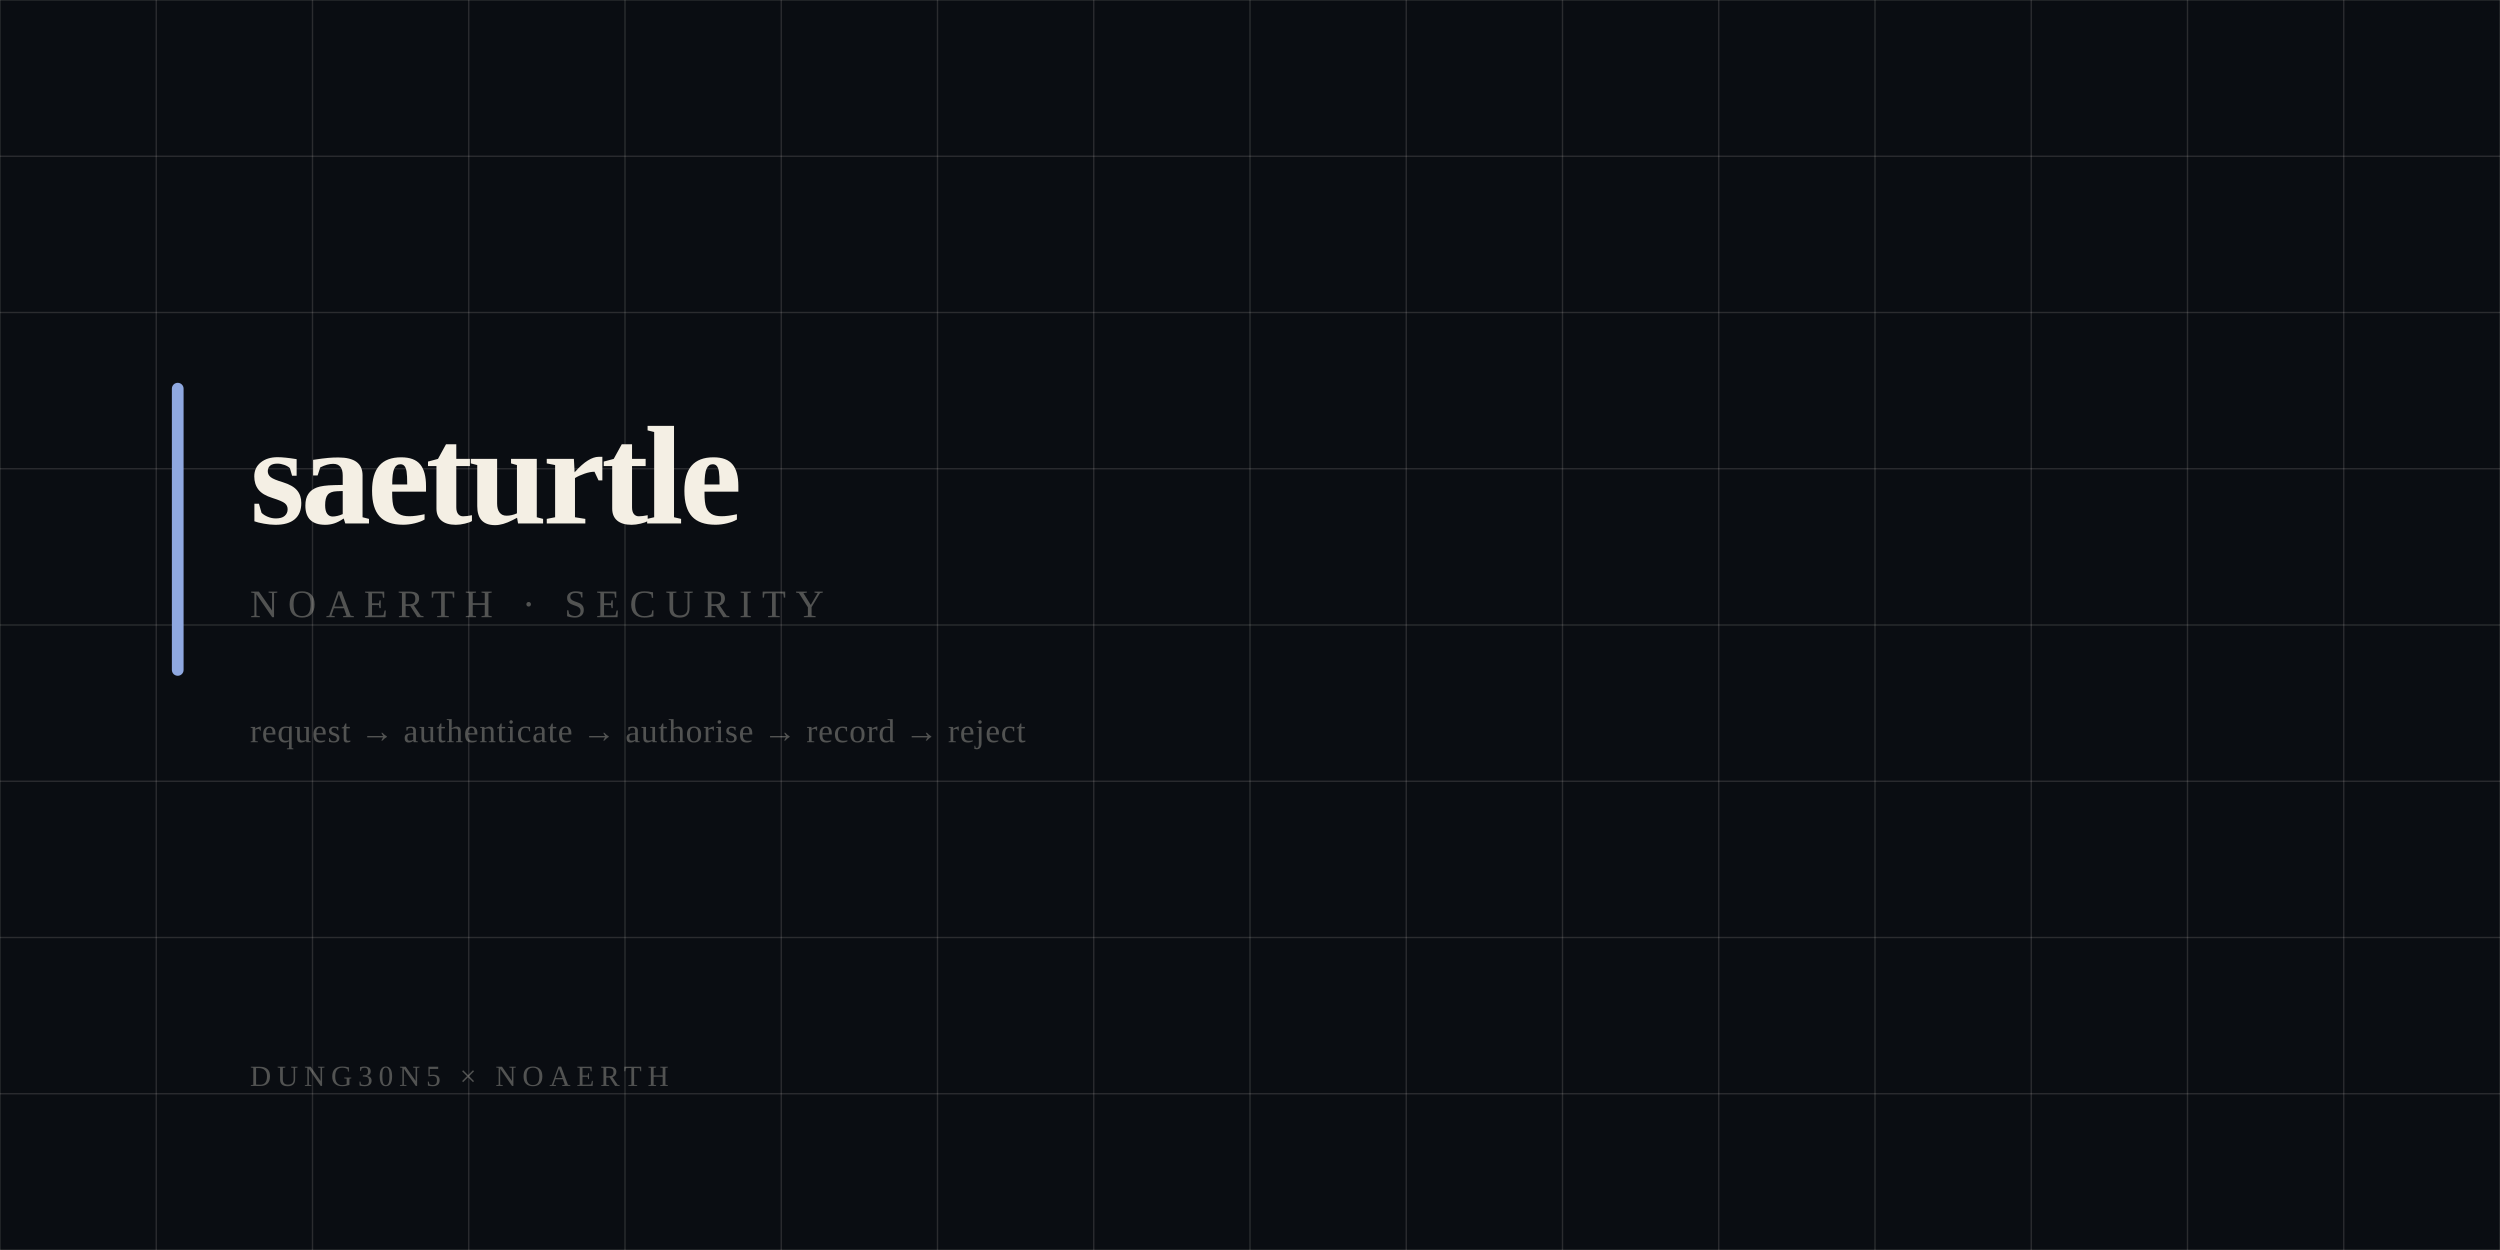
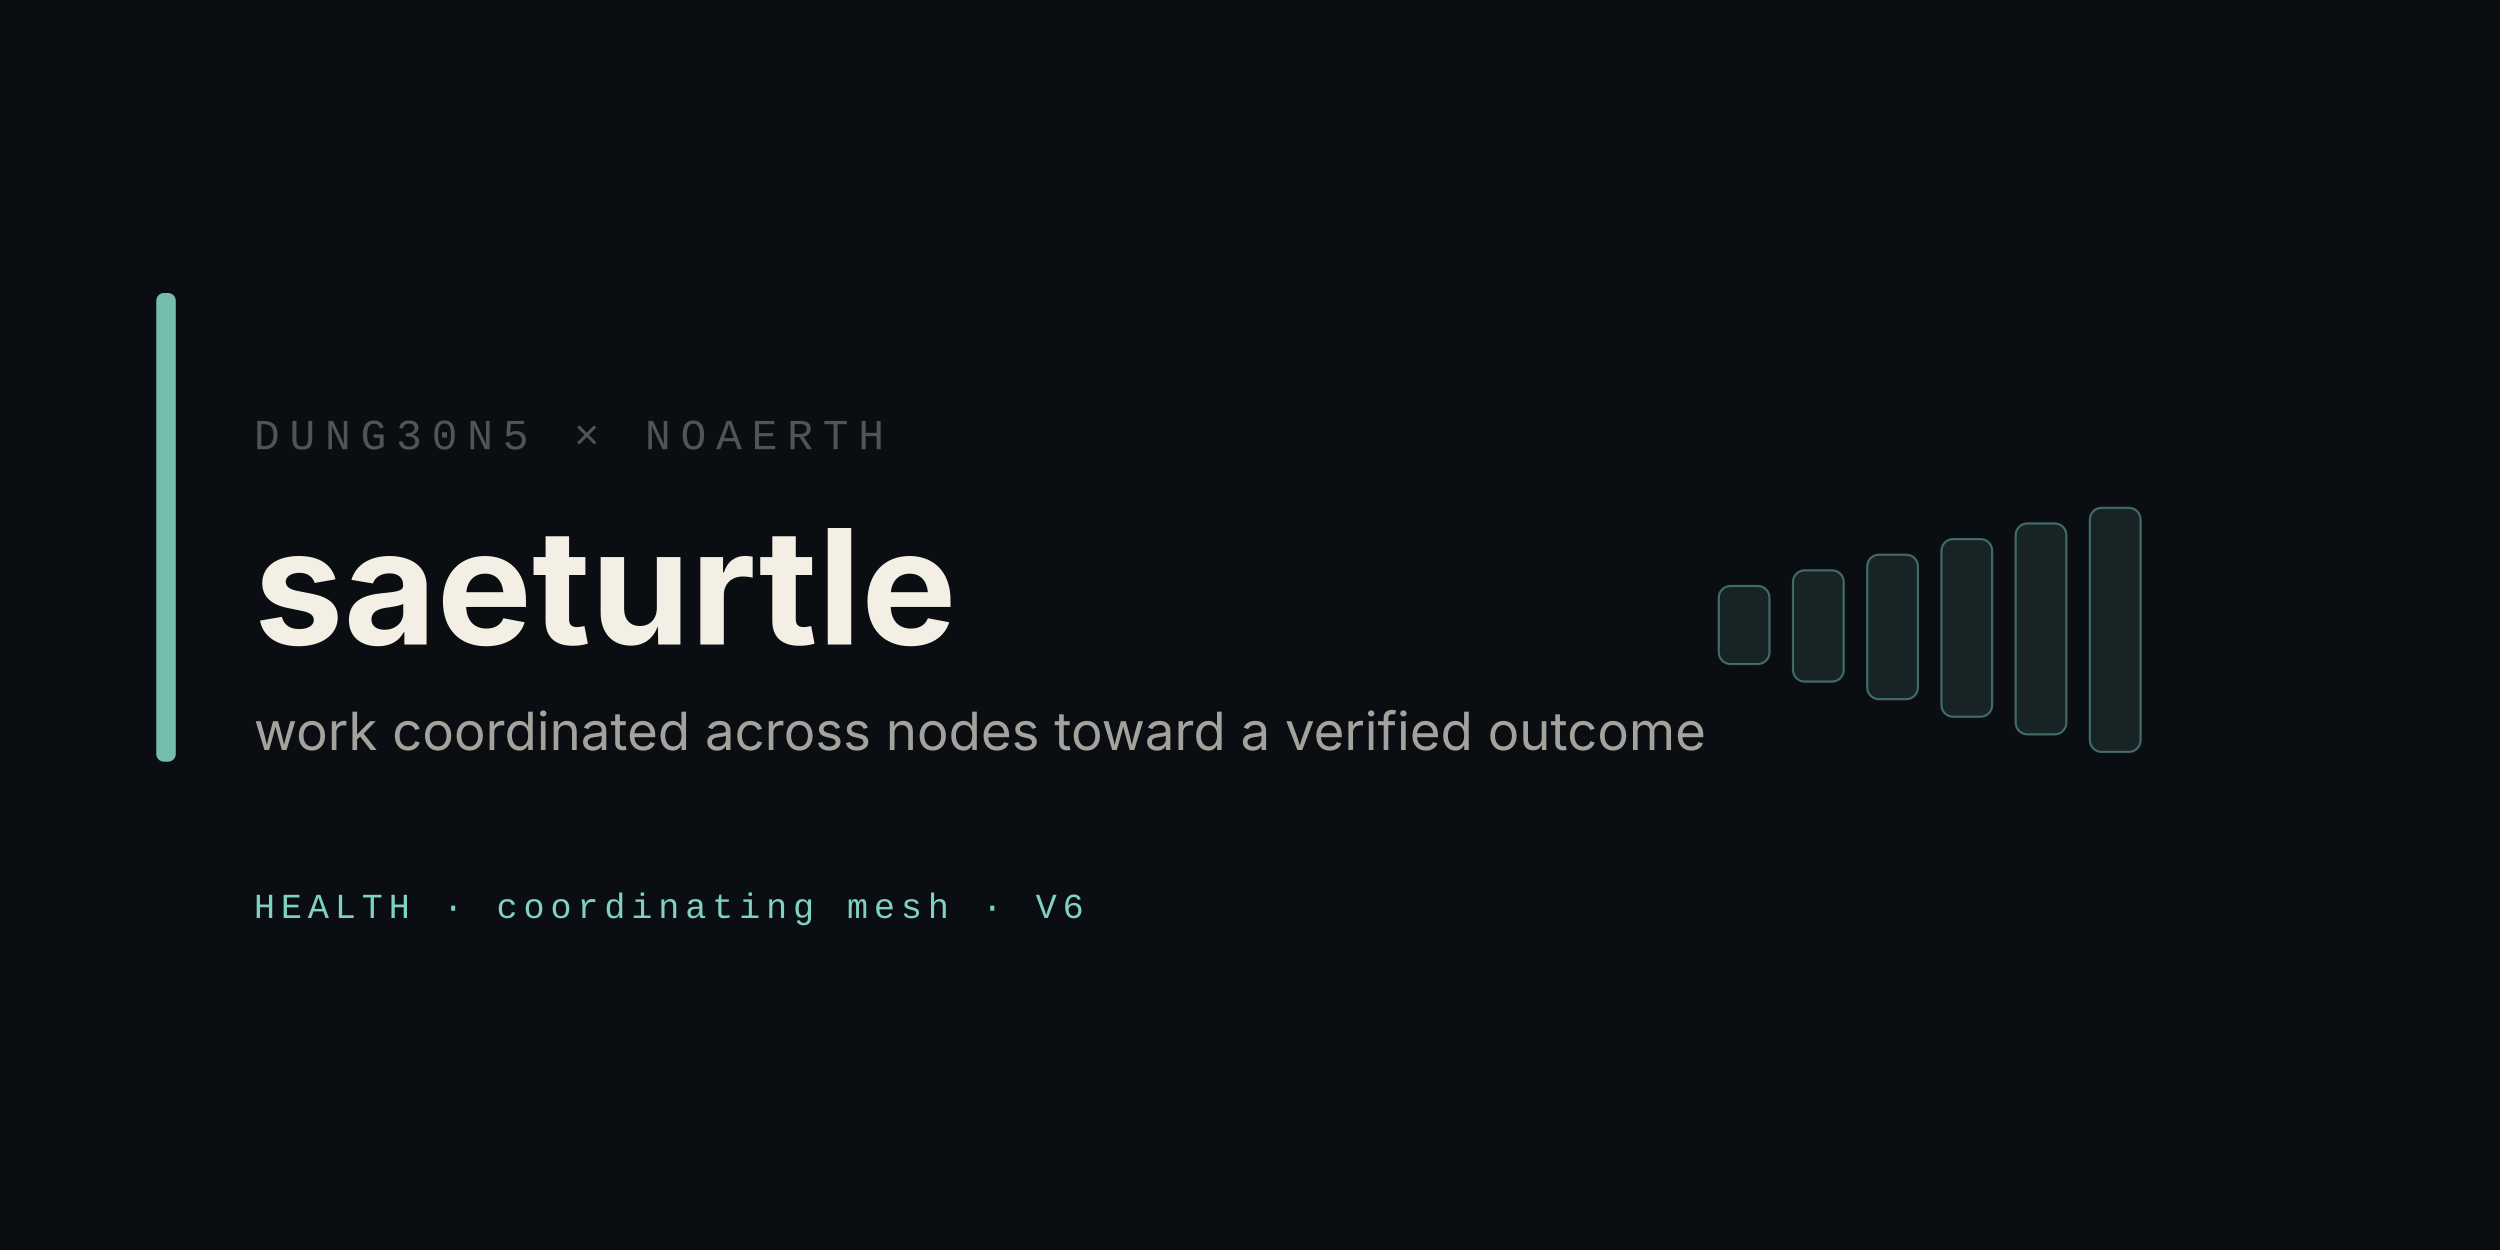
- <svg xmlns="http://www.w3.org/2000/svg" viewBox="0 0 1280 640" width="1280" height="640" role="img" aria-label="saeturtle — NOAERTH project card.">
+ <svg xmlns="http://www.w3.org/2000/svg" viewBox="0 0 1280 640" width="1280" height="640" role="img" aria-label="saeturtle project card">
  <rect width="1280" height="640" fill="#0a0d12" />
-   <line x1="0" y1="0" x2="0" y2="640" stroke="#f4efe424" stroke-width="0.7" />
-   <line x1="80" y1="0" x2="80" y2="640" stroke="#f4efe424" stroke-width="0.7" />
-   <line x1="160" y1="0" x2="160" y2="640" stroke="#f4efe424" stroke-width="0.7" />
-   <line x1="240" y1="0" x2="240" y2="640" stroke="#f4efe424" stroke-width="0.7" />
-   <line x1="320" y1="0" x2="320" y2="640" stroke="#f4efe424" stroke-width="0.7" />
-   <line x1="400" y1="0" x2="400" y2="640" stroke="#f4efe424" stroke-width="0.7" />
-   <line x1="480" y1="0" x2="480" y2="640" stroke="#f4efe424" stroke-width="0.7" />
-   <line x1="560" y1="0" x2="560" y2="640" stroke="#f4efe424" stroke-width="0.7" />
-   <line x1="640" y1="0" x2="640" y2="640" stroke="#f4efe424" stroke-width="0.7" />
-   <line x1="720" y1="0" x2="720" y2="640" stroke="#f4efe424" stroke-width="0.7" />
-   <line x1="800" y1="0" x2="800" y2="640" stroke="#f4efe424" stroke-width="0.7" />
-   <line x1="880" y1="0" x2="880" y2="640" stroke="#f4efe424" stroke-width="0.7" />
-   <line x1="960" y1="0" x2="960" y2="640" stroke="#f4efe424" stroke-width="0.7" />
-   <line x1="1040" y1="0" x2="1040" y2="640" stroke="#f4efe424" stroke-width="0.7" />
-   <line x1="1120" y1="0" x2="1120" y2="640" stroke="#f4efe424" stroke-width="0.7" />
-   <line x1="1200" y1="0" x2="1200" y2="640" stroke="#f4efe424" stroke-width="0.7" />
-   <line x1="1280" y1="0" x2="1280" y2="640" stroke="#f4efe424" stroke-width="0.7" />
-   <line x1="0" y1="0" x2="1280" y2="0" stroke="#f4efe424" stroke-width="0.7" />
-   <line x1="0" y1="80" x2="1280" y2="80" stroke="#f4efe424" stroke-width="0.7" />
-   <line x1="0" y1="160" x2="1280" y2="160" stroke="#f4efe424" stroke-width="0.7" />
-   <line x1="0" y1="240" x2="1280" y2="240" stroke="#f4efe424" stroke-width="0.7" />
-   <line x1="0" y1="320" x2="1280" y2="320" stroke="#f4efe424" stroke-width="0.7" />
-   <line x1="0" y1="400" x2="1280" y2="400" stroke="#f4efe424" stroke-width="0.7" />
-   <line x1="0" y1="480" x2="1280" y2="480" stroke="#f4efe424" stroke-width="0.7" />
-   <line x1="0" y1="560" x2="1280" y2="560" stroke="#f4efe424" stroke-width="0.7" />
-   <line x1="0" y1="640" x2="1280" y2="640" stroke="#f4efe424" stroke-width="0.7" />
-   <rect x="88" y="196" width="6" height="150" rx="3" fill="#8fa8e0" />
-   <text x="128" y="268" fill="#f4efe4" font-size="72" font-weight="680" letter-spacing="-2">saeturtle</text>
-   <text x="128" y="316" fill="#f4efe44f" font-size="20" letter-spacing="5">NOAERTH · SECURITY</text>
-   <text x="128" y="380" fill="#f4efe44f" font-size="17" letter-spacing="0.4">request → authenticate → authorise → record → reject</text>
-   <text x="128" y="556" fill="#f4efe44f" font-size="15" letter-spacing="3">DUNG30N5 × NOAERTH</text>
+   <rect x="880" y="300" width="26" height="40" rx="6" fill="#7fd1c1" fill-opacity="0.11" stroke="#7fd1c1" stroke-width="1.1" stroke-opacity="0.45" />
+   <rect x="918" y="292" width="26" height="57" rx="6" fill="#7fd1c1" fill-opacity="0.11" stroke="#7fd1c1" stroke-width="1.1" stroke-opacity="0.45" />
+   <rect x="956" y="284" width="26" height="74" rx="6" fill="#7fd1c1" fill-opacity="0.11" stroke="#7fd1c1" stroke-width="1.1" stroke-opacity="0.45" />
+   <rect x="994" y="276" width="26" height="91" rx="6" fill="#7fd1c1" fill-opacity="0.11" stroke="#7fd1c1" stroke-width="1.1" stroke-opacity="0.45" />
+   <rect x="1032" y="268" width="26" height="108" rx="6" fill="#7fd1c1" fill-opacity="0.11" stroke="#7fd1c1" stroke-width="1.1" stroke-opacity="0.45" />
+   <rect x="1070" y="260" width="26" height="125" rx="6" fill="#7fd1c1" fill-opacity="0.11" stroke="#7fd1c1" stroke-width="1.1" stroke-opacity="0.45" />
+   <rect x="80" y="150" width="10" height="240" rx="4" fill="#7fd1c1" opacity="0.9" />
+   <text x="130" y="230" font-family="ui-monospace, SFMono-Regular, Menlo, Monaco, Consolas, 'Liberation Mono', monospace" font-size="22" letter-spacing="5" fill="#f4efe44f">DUNG30N5 × NOAERTH</text>
+   <text x="130" y="330" font-family="-apple-system, BlinkMacSystemFont, 'Segoe UI', Inter, Helvetica, Arial, sans-serif" font-size="82" font-weight="700" fill="#f4efe4">saeturtle</text>
+   <text x="130" y="384" font-family="-apple-system, BlinkMacSystemFont, 'Segoe UI', Inter, Helvetica, Arial, sans-serif" font-size="27" fill="#f4efe4a8">work coordinated across nodes toward a verified outcome</text>
+   <text x="130" y="470" font-family="ui-monospace, SFMono-Regular, Menlo, Monaco, Consolas, 'Liberation Mono', monospace" font-size="18" fill="#7fd1c1" letter-spacing="3">HEALTH · coordinating mesh · V6</text>
</svg>
